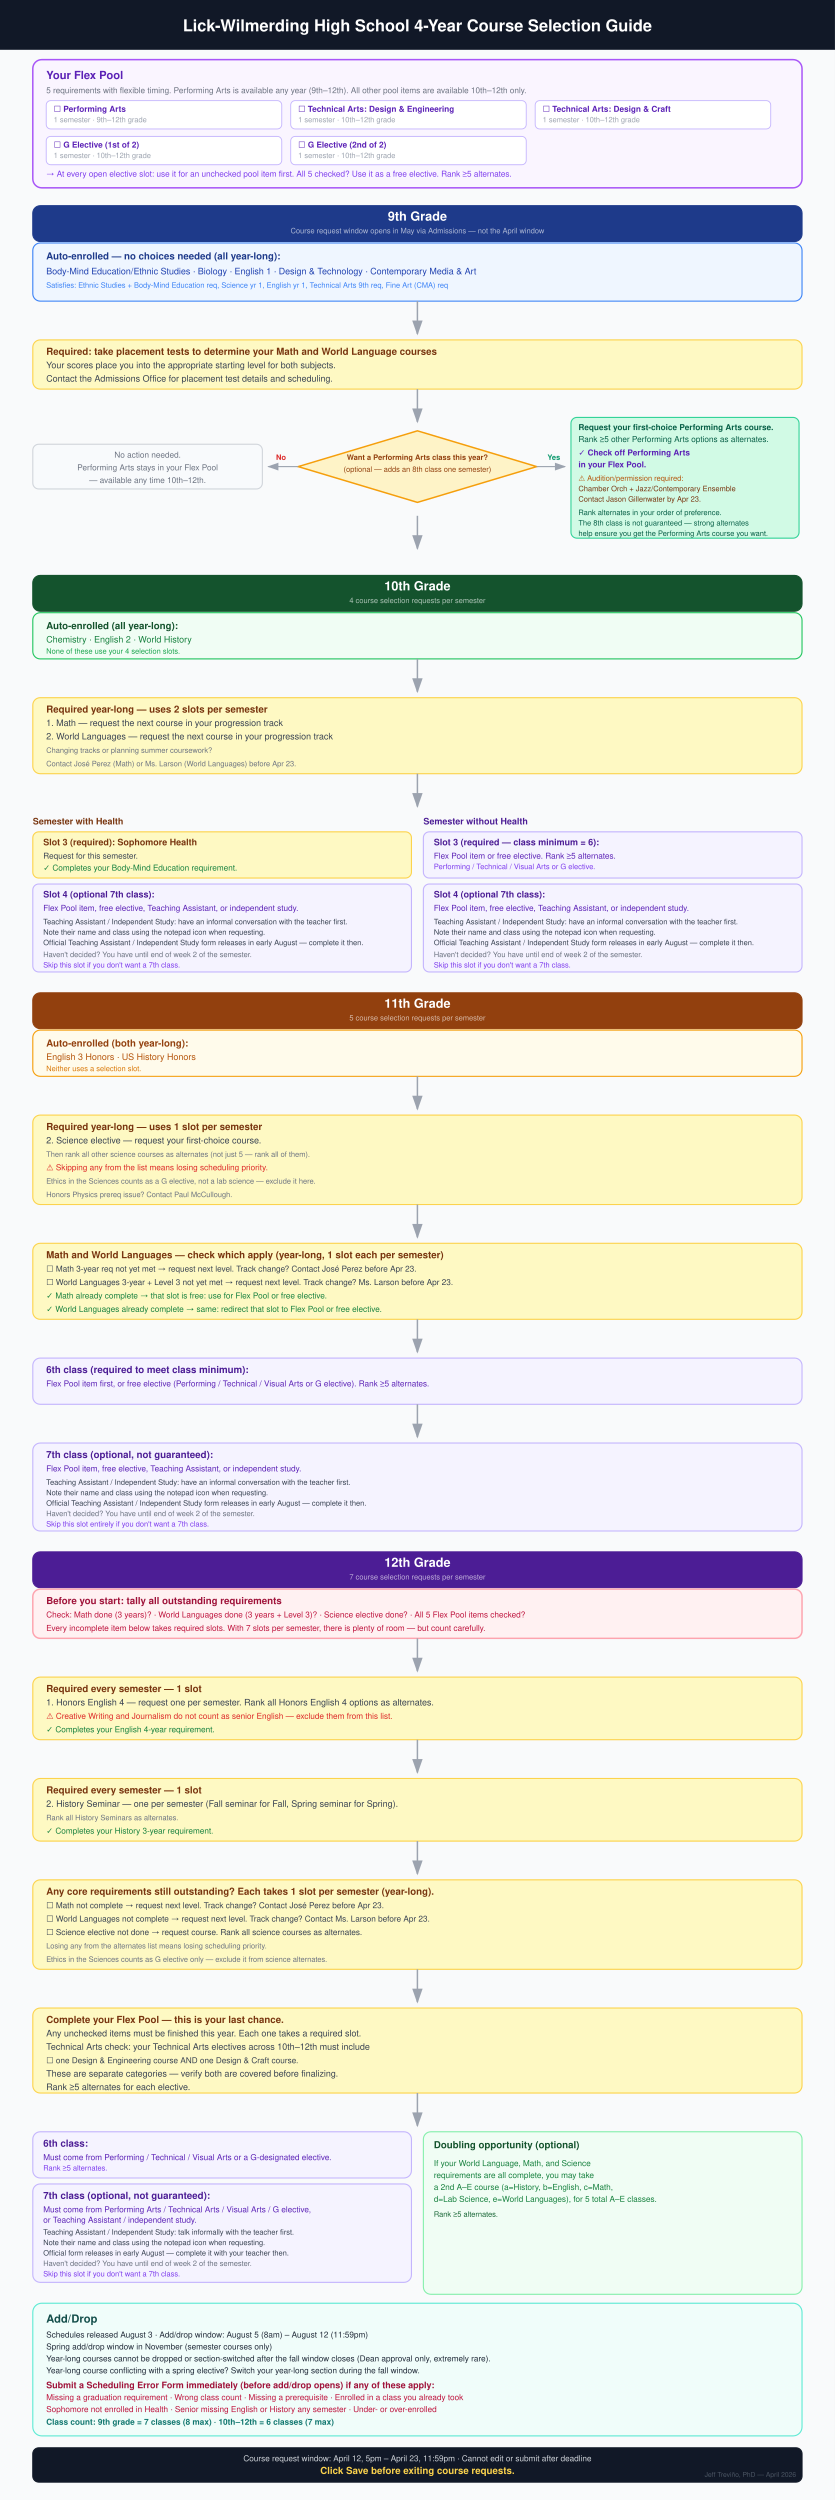
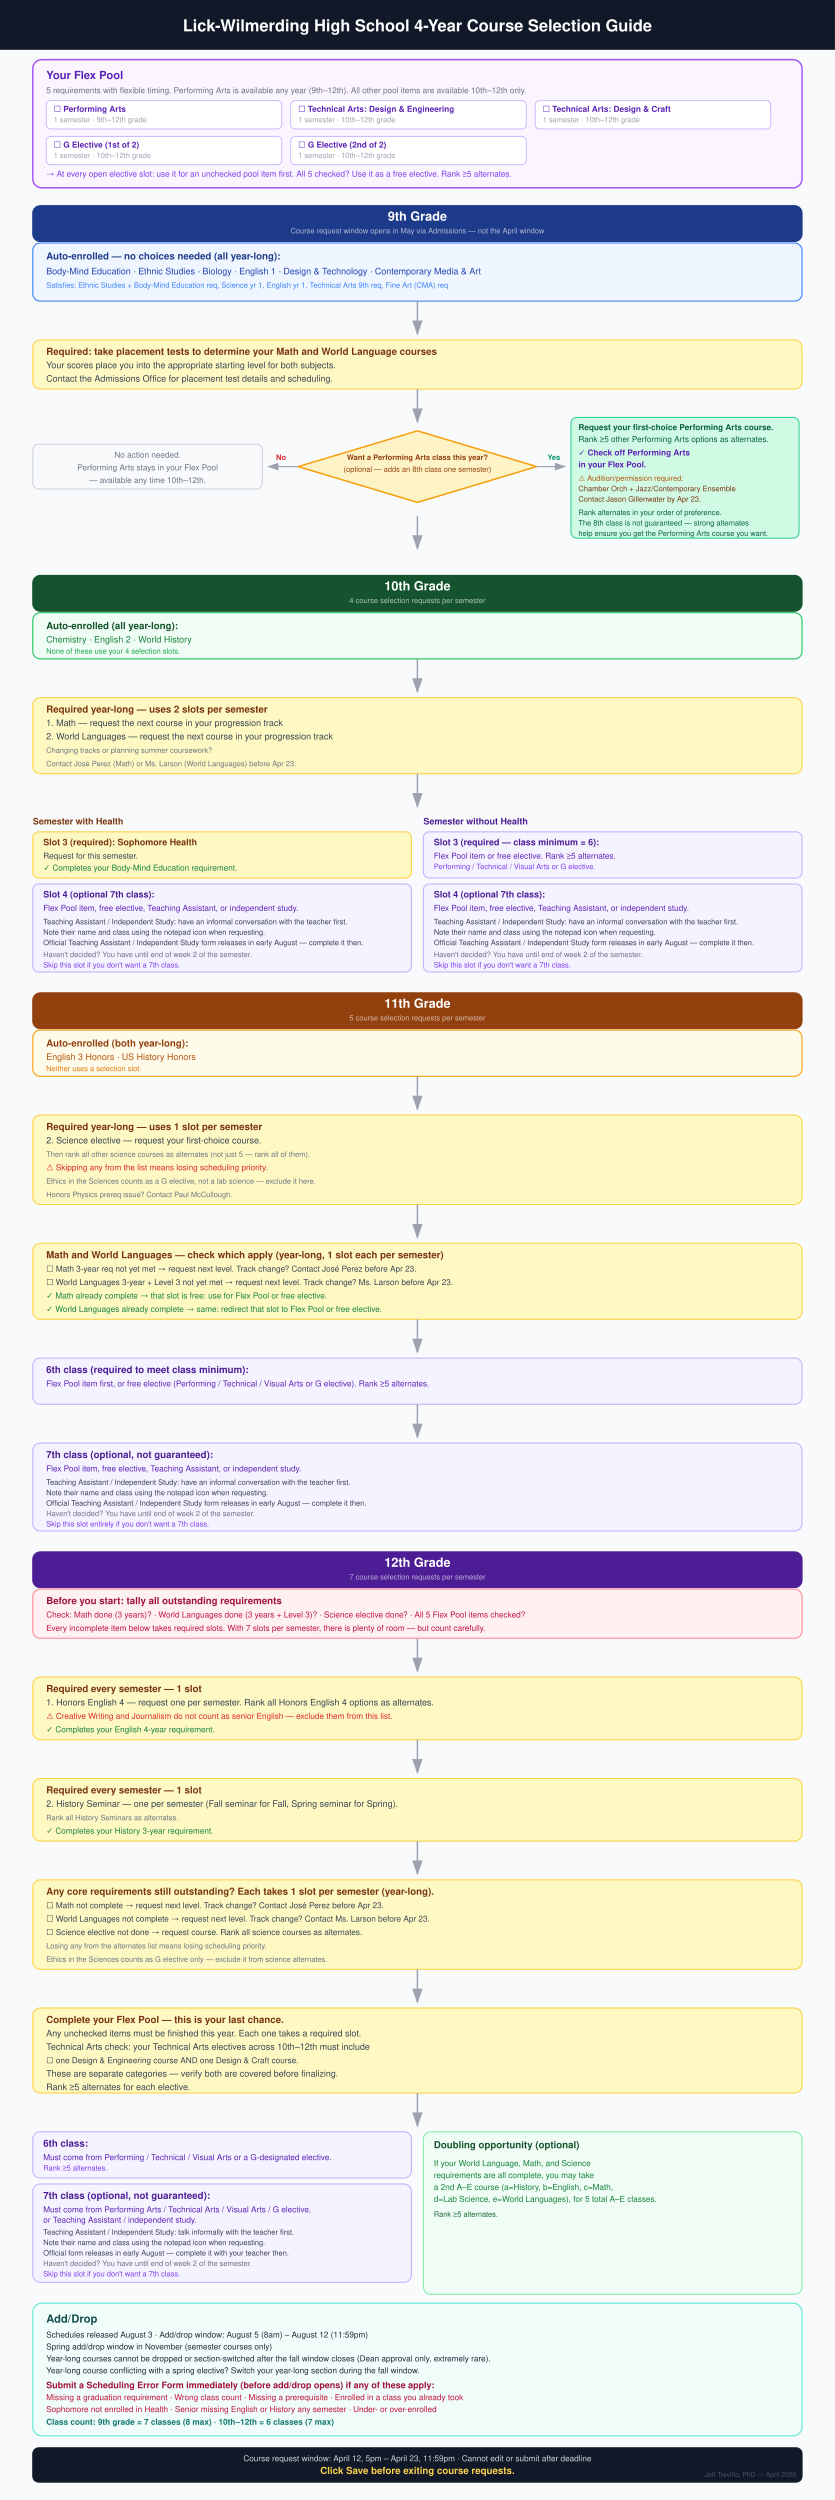
<svg xmlns="http://www.w3.org/2000/svg" viewBox="0 0 1120 3354" font-family="'Helvetica Neue', Helvetica, Arial, sans-serif">
  <defs>
    <marker id="arr" markerWidth="10" markerHeight="7" refX="9" refY="3.5" orient="auto">
      <polygon points="0 0, 10 3.5, 0 7" fill="#9CA3AF" />
    </marker>
  </defs>
  <rect width="1120" height="3354" fill="#F9FAFB" />
  <rect x="0" y="0" width="1120" height="66" rx="0" fill="#111827" stroke="#111827" stroke-width="1.5" />
  <text x="560" y="42" font-size="22" fill="white" font-weight="bold" text-anchor="middle" opacity="1.0">Lick-Wilmerding High School 4-Year Course Selection Guide</text>
  <rect x="44" y="80" width="1032" height="172" rx="12" fill="#FAF5FF" stroke="#A855F7" stroke-width="2" />
  <text x="62" y="106" font-size="15" fill="#5B21B6" font-weight="bold" text-anchor="start" opacity="1.0">Your Flex Pool</text>
  <text x="62" y="125" font-size="11" fill="#6B7280" font-weight="normal" text-anchor="start" opacity="1.0">5 requirements with flexible timing. Performing Arts is available any year (9th–12th). All other pool items are available 10th–12th only.</text>
  <rect x="62" y="135" width="316" height="38" rx="6" fill="white" stroke="#C4B5FD" stroke-width="1.2" />
  <text x="72" y="150" font-size="11" fill="#5B21B6" font-weight="bold" text-anchor="start" opacity="1.0">☐  Performing Arts</text>
  <text x="72" y="164" font-size="10" fill="#9CA3AF" font-weight="normal" text-anchor="start" opacity="1.0">1 semester  ·  9th–12th grade</text>
  <rect x="390" y="135" width="316" height="38" rx="6" fill="white" stroke="#C4B5FD" stroke-width="1.2" />
  <text x="400" y="150" font-size="11" fill="#5B21B6" font-weight="bold" text-anchor="start" opacity="1.0">☐  Technical Arts: Design &amp; Engineering</text>
  <text x="400" y="164" font-size="10" fill="#9CA3AF" font-weight="normal" text-anchor="start" opacity="1.0">1 semester  ·  10th–12th grade</text>
  <rect x="718" y="135" width="316" height="38" rx="6" fill="white" stroke="#C4B5FD" stroke-width="1.2" />
  <text x="728" y="150" font-size="11" fill="#5B21B6" font-weight="bold" text-anchor="start" opacity="1.0">☐  Technical Arts: Design &amp; Craft</text>
  <text x="728" y="164" font-size="10" fill="#9CA3AF" font-weight="normal" text-anchor="start" opacity="1.0">1 semester  ·  10th–12th grade</text>
  <rect x="62" y="183" width="316" height="38" rx="6" fill="white" stroke="#C4B5FD" stroke-width="1.2" />
  <text x="72" y="198" font-size="11" fill="#5B21B6" font-weight="bold" text-anchor="start" opacity="1.0">☐  G Elective  (1st of 2)</text>
  <text x="72" y="212" font-size="10" fill="#9CA3AF" font-weight="normal" text-anchor="start" opacity="1.0">1 semester  ·  10th–12th grade</text>
  <rect x="390" y="183" width="316" height="38" rx="6" fill="white" stroke="#C4B5FD" stroke-width="1.2" />
  <text x="400" y="198" font-size="11" fill="#5B21B6" font-weight="bold" text-anchor="start" opacity="1.0">☐  G Elective  (2nd of 2)</text>
  <text x="400" y="212" font-size="10" fill="#9CA3AF" font-weight="normal" text-anchor="start" opacity="1.0">1 semester  ·  10th–12th grade</text>
  <text x="62" y="237" font-size="11" fill="#7C3AED" font-weight="normal" text-anchor="start" opacity="1.0">→  At every open elective slot: use it for an unchecked pool item first. All 5 checked? Use it as a free elective. Rank ≥5 alternates.</text>
  <rect x="44" y="276" width="1032" height="48" rx="10" fill="#1E3A8A" stroke="#1E3A8A" stroke-width="1.5" />
  <text x="560" y="296" font-size="17" fill="white" font-weight="bold" text-anchor="middle" opacity="1.0">9th Grade</text>
  <text x="560" y="313" font-size="10" fill="rgba(255,255,255,0.65)" font-weight="normal" text-anchor="middle" opacity="1.0">Course request window opens in May via Admissions — not the April window</text>
  <rect x="44" y="326" width="1032" height="78" rx="10" fill="#EFF6FF" stroke="#3B82F6" stroke-width="1.5" />
  <text x="62" y="348" font-size="13" fill="#1E3A8A" font-weight="bold" text-anchor="start" opacity="1.0">Auto-enrolled — no choices needed (all year-long):</text>
-   <text x="62" y="368" font-size="12" fill="#1E40AF" font-weight="normal" text-anchor="start" opacity="1.0">Body-Mind Education/Ethnic Studies  ·  Biology  ·  English 1  ·  Design &amp; Technology  ·  Contemporary Media &amp; Art</text>
+   <text x="62" y="368" font-size="12" fill="#1E40AF" font-weight="normal" text-anchor="start" opacity="1.0">Body-Mind Education  ·  Ethnic Studies  ·  Biology  ·  English 1  ·  Design &amp; Technology  ·  Contemporary Media &amp; Art</text>
  <text x="62" y="386" font-size="10" fill="#3B82F6" font-weight="normal" text-anchor="start" opacity="1.0">Satisfies: Ethnic Studies + Body-Mind Education req, Science yr 1, English yr 1, Technical Arts 9th req, Fine Art (CMA) req</text>
  <line x1="560" y1="404" x2="560" y2="448" stroke="#9CA3AF" stroke-width="2" marker-end="url(#arr)" />
  <rect x="44" y="456" width="1032" height="66" rx="10" fill="#FEF9C3" stroke="#FCD34D" stroke-width="1.5" />
  <text x="62" y="476" font-size="13" fill="#78350F" font-weight="bold" text-anchor="start" opacity="1.0">Required: take placement tests to determine your Math and World Language courses</text>
  <text x="62" y="494" font-size="12" fill="#374151" font-weight="normal" text-anchor="start" opacity="1.0">Your scores place you into the appropriate starting level for both subjects.</text>
  <text x="62" y="512" font-size="12" fill="#374151" font-weight="normal" text-anchor="start" opacity="1.0">Contact the Admissions Office for placement test details and scheduling.</text>
  <line x1="560" y1="522" x2="560" y2="566" stroke="#9CA3AF" stroke-width="2" marker-end="url(#arr)" />
  <polygon points="560,578 720,626 560,674 400,626" fill="#FEF3C7" stroke="#F59E0B" stroke-width="2" />
  <text x="560" y="617" font-size="10" fill="#92400E" font-weight="bold" text-anchor="middle" opacity="1.0">Want a Performing Arts class this year?</text>
  <text x="560" y="633" font-size="10" fill="#92400E" font-weight="normal" text-anchor="middle" opacity="1.0">(optional — adds an 8th class one semester)</text>
  <line x1="720" y1="626" x2="758" y2="626" stroke="#9CA3AF" stroke-width="1.5" marker-end="url(#arr)" />
  <text x="743" y="617" font-size="10" fill="#059669" font-weight="bold" text-anchor="middle" opacity="1.0">Yes</text>
  <rect x="766" y="560" width="306" height="162" rx="8" fill="#D1FAE5" stroke="#34D399" stroke-width="1.5" />
  <text x="776" y="577" font-size="11" fill="#065F46" font-weight="bold" text-anchor="start" opacity="1.0">Request your first-choice Performing Arts course.</text>
  <text x="776" y="593" font-size="11" fill="#065F46" font-weight="normal" text-anchor="start" opacity="1.0">Rank ≥5 other Performing Arts options as alternates.</text>
  <text x="776" y="611" font-size="11" fill="#5B21B6" font-weight="bold" text-anchor="start" opacity="1.0">✓  Check off Performing Arts</text>
  <text x="776" y="627" font-size="11" fill="#5B21B6" font-weight="bold" text-anchor="start" opacity="1.0">    in your Flex Pool.</text>
  <text x="776" y="645" font-size="10" fill="#B45309" font-weight="normal" text-anchor="start" opacity="1.0">⚠  Audition/permission required:</text>
  <text x="776" y="659" font-size="10" fill="#78350F" font-weight="normal" text-anchor="start" opacity="1.0">    Chamber Orch + Jazz/Contemporary Ensemble</text>
  <text x="776" y="673" font-size="10" fill="#78350F" font-weight="normal" text-anchor="start" opacity="1.0">    Contact Jason Gillenwater by Apr 23.</text>
  <text x="776" y="691" font-size="10" fill="#065F46" font-weight="normal" text-anchor="start" opacity="1.0">Rank alternates in your order of preference.</text>
  <text x="776" y="705" font-size="10" fill="#065F46" font-weight="normal" text-anchor="start" opacity="1.0">The 8th class is not guaranteed — strong alternates</text>
  <text x="776" y="719" font-size="10" fill="#065F46" font-weight="normal" text-anchor="start" opacity="1.0">help ensure you get the Performing Arts course you want.</text>
  <line x1="400" y1="626" x2="360" y2="626" stroke="#9CA3AF" stroke-width="1.5" marker-end="url(#arr)" />
  <text x="377" y="617" font-size="10" fill="#DC2626" font-weight="bold" text-anchor="middle" opacity="1.0">No</text>
  <rect x="44" y="596" width="308" height="60" rx="8" fill="#F8FAFC" stroke="#D1D5DB" stroke-width="1.5" />
  <text x="198" y="614" font-size="11" fill="#6B7280" font-weight="normal" text-anchor="middle" opacity="1.0">No action needed.</text>
  <text x="198" y="631" font-size="11" fill="#6B7280" font-weight="normal" text-anchor="middle" opacity="1.0">Performing Arts stays in your Flex Pool</text>
  <text x="198" y="648" font-size="11" fill="#6B7280" font-weight="normal" text-anchor="middle" opacity="1.0">— available any time 10th–12th.</text>
  <line x1="560" y1="692" x2="560" y2="736" stroke="#9CA3AF" stroke-width="2" marker-end="url(#arr)" />
  <rect x="44" y="772" width="1032" height="48" rx="10" fill="#14532D" stroke="#14532D" stroke-width="1.5" />
  <text x="560" y="792" font-size="17" fill="white" font-weight="bold" text-anchor="middle" opacity="1.0">10th Grade</text>
  <text x="560" y="809" font-size="10" fill="rgba(255,255,255,0.65)" font-weight="normal" text-anchor="middle" opacity="1.0">4 course selection requests per semester</text>
  <rect x="44" y="822" width="1032" height="62" rx="10" fill="#F0FDF4" stroke="#22C55E" stroke-width="1.5" />
  <text x="62" y="844" font-size="13" fill="#14532D" font-weight="bold" text-anchor="start" opacity="1.0">Auto-enrolled (all year-long):</text>
  <text x="62" y="862" font-size="12" fill="#15803D" font-weight="normal" text-anchor="start" opacity="1.0">Chemistry  ·  English 2  ·  World History</text>
  <text x="62" y="877" font-size="10" fill="#16A34A" font-weight="normal" text-anchor="start" opacity="1.0">None of these use your 4 selection slots.</text>
  <line x1="560" y1="884" x2="560" y2="928" stroke="#9CA3AF" stroke-width="2" marker-end="url(#arr)" />
  <rect x="44" y="936" width="1032" height="102" rx="10" fill="#FEF9C3" stroke="#FCD34D" stroke-width="1.5" />
  <text x="62" y="956" font-size="13" fill="#78350F" font-weight="bold" text-anchor="start" opacity="1.0">Required year-long — uses 2 slots per semester</text>
  <text x="62" y="974" font-size="12" fill="#374151" font-weight="normal" text-anchor="start" opacity="1.0">1.  Math — request the next course in your progression track</text>
  <text x="62" y="992" font-size="12" fill="#374151" font-weight="normal" text-anchor="start" opacity="1.0">2.  World Languages — request the next course in your progression track</text>
  <text x="62" y="1010" font-size="10" fill="#6B7280" font-weight="normal" text-anchor="start" opacity="1.0">   Changing tracks or planning summer coursework?</text>
  <text x="62" y="1028" font-size="10" fill="#6B7280" font-weight="normal" text-anchor="start" opacity="1.0">   Contact José Perez (Math) or Ms. Larson (World Languages) before Apr 23.</text>
  <line x1="560" y1="1038" x2="560" y2="1082" stroke="#9CA3AF" stroke-width="2" marker-end="url(#arr)" />
  <text x="44" y="1106" font-size="12" fill="#78350F" font-weight="bold" text-anchor="start" opacity="1.0">Semester with Health</text>
  <rect x="44" y="1116" width="508" height="62" rx="8" fill="#FEF9C3" stroke="#FCD34D" stroke-width="1.5" />
  <text x="58" y="1134" font-size="12" fill="#78350F" font-weight="bold" text-anchor="start" opacity="1.0">Slot 3 (required): Sophomore Health</text>
  <text x="58" y="1152" font-size="11" fill="#374151" font-weight="normal" text-anchor="start" opacity="1.0">Request for this semester.</text>
  <text x="58" y="1168" font-size="11" fill="#15803D" font-weight="normal" text-anchor="start" opacity="1.0">✓  Completes your Body-Mind Education requirement.</text>
  <rect x="44" y="1186" width="508" height="118" rx="8" fill="#F5F3FF" stroke="#C4B5FD" stroke-width="1.5" />
  <text x="58" y="1204" font-size="12" fill="#4C1D95" font-weight="bold" text-anchor="start" opacity="1.0">Slot 4 (optional 7th class):</text>
  <text x="58" y="1222" font-size="11" fill="#5B21B6" font-weight="normal" text-anchor="start" opacity="1.0">Flex Pool item, free elective, Teaching Assistant, or independent study.</text>
  <text x="58" y="1240" font-size="10" fill="#374151" font-weight="normal" text-anchor="start" opacity="1.0">Teaching Assistant / Independent Study: have an informal conversation with the teacher first.</text>
  <text x="58" y="1254" font-size="10" fill="#374151" font-weight="normal" text-anchor="start" opacity="1.0">Note their name and class using the notepad icon when requesting.</text>
  <text x="58" y="1268" font-size="10" fill="#374151" font-weight="normal" text-anchor="start" opacity="1.0">Official Teaching Assistant / Independent Study form releases in early August — complete it then.</text>
  <text x="58" y="1284" font-size="10" fill="#6B7280" font-weight="normal" text-anchor="start" opacity="1.0">Haven't decided? You have until end of week 2 of the semester.</text>
  <text x="58" y="1298" font-size="10" fill="#7C3AED" font-weight="normal" text-anchor="start" opacity="1.0">Skip this slot if you don't want a 7th class.</text>
  <text x="568" y="1106" font-size="12" fill="#4C1D95" font-weight="bold" text-anchor="start" opacity="1.0">Semester without Health</text>
  <rect x="568" y="1116" width="508" height="62" rx="8" fill="#F5F3FF" stroke="#C4B5FD" stroke-width="1.5" />
  <text x="582" y="1134" font-size="12" fill="#4C1D95" font-weight="bold" text-anchor="start" opacity="1.0">Slot 3 (required — class minimum = 6):</text>
  <text x="582" y="1152" font-size="11" fill="#5B21B6" font-weight="normal" text-anchor="start" opacity="1.0">Flex Pool item or free elective. Rank ≥5 alternates.</text>
  <text x="582" y="1166" font-size="10" fill="#7C3AED" font-weight="normal" text-anchor="start" opacity="1.0">Performing / Technical / Visual Arts or G elective.</text>
  <rect x="568" y="1186" width="508" height="118" rx="8" fill="#F5F3FF" stroke="#C4B5FD" stroke-width="1.5" />
  <text x="582" y="1204" font-size="12" fill="#4C1D95" font-weight="bold" text-anchor="start" opacity="1.0">Slot 4 (optional 7th class):</text>
  <text x="582" y="1222" font-size="11" fill="#5B21B6" font-weight="normal" text-anchor="start" opacity="1.0">Flex Pool item, free elective, Teaching Assistant, or independent study.</text>
  <text x="582" y="1240" font-size="10" fill="#374151" font-weight="normal" text-anchor="start" opacity="1.0">Teaching Assistant / Independent Study: have an informal conversation with the teacher first.</text>
  <text x="582" y="1254" font-size="10" fill="#374151" font-weight="normal" text-anchor="start" opacity="1.0">Note their name and class using the notepad icon when requesting.</text>
  <text x="582" y="1268" font-size="10" fill="#374151" font-weight="normal" text-anchor="start" opacity="1.0">Official Teaching Assistant / Independent Study form releases in early August — complete it then.</text>
  <text x="582" y="1284" font-size="10" fill="#6B7280" font-weight="normal" text-anchor="start" opacity="1.0">Haven't decided? You have until end of week 2 of the semester.</text>
  <text x="582" y="1298" font-size="10" fill="#7C3AED" font-weight="normal" text-anchor="start" opacity="1.0">Skip this slot if you don't want a 7th class.</text>
  <rect x="44" y="1332" width="1032" height="48" rx="10" fill="#92400E" stroke="#92400E" stroke-width="1.5" />
  <text x="560" y="1352" font-size="17" fill="white" font-weight="bold" text-anchor="middle" opacity="1.0">11th Grade</text>
  <text x="560" y="1369" font-size="10" fill="rgba(255,255,255,0.65)" font-weight="normal" text-anchor="middle" opacity="1.0">5 course selection requests per semester</text>
  <rect x="44" y="1382" width="1032" height="62" rx="10" fill="#FFFBEB" stroke="#F59E0B" stroke-width="1.5" />
  <text x="62" y="1404" font-size="13" fill="#92400E" font-weight="bold" text-anchor="start" opacity="1.0">Auto-enrolled (both year-long):</text>
  <text x="62" y="1422" font-size="12" fill="#B45309" font-weight="normal" text-anchor="start" opacity="1.0">English 3 Honors  ·  US History Honors</text>
  <text x="62" y="1437" font-size="10" fill="#D97706" font-weight="normal" text-anchor="start" opacity="1.0">Neither uses a selection slot.</text>
  <line x1="560" y1="1444" x2="560" y2="1488" stroke="#9CA3AF" stroke-width="2" marker-end="url(#arr)" />
  <rect x="44" y="1496" width="1032" height="120" rx="10" fill="#FEF9C3" stroke="#FCD34D" stroke-width="1.5" />
  <text x="62" y="1516" font-size="13" fill="#78350F" font-weight="bold" text-anchor="start" opacity="1.0">Required year-long — uses 1 slot per semester</text>
  <text x="62" y="1534" font-size="12" fill="#374151" font-weight="normal" text-anchor="start" opacity="1.0">2.  Science elective — request your first-choice course.</text>
  <text x="62" y="1552" font-size="10" fill="#6B7280" font-weight="normal" text-anchor="start" opacity="1.0">   Then rank all other science courses as alternates (not just 5 — rank all of them).</text>
  <text x="62" y="1570" font-size="11" fill="#DC2626" font-weight="normal" text-anchor="start" opacity="1.0">⚠  Skipping any from the list means losing scheduling priority.</text>
  <text x="62" y="1588" font-size="10" fill="#6B7280" font-weight="normal" text-anchor="start" opacity="1.0">   Ethics in the Sciences counts as a G elective, not a lab science — exclude it here.</text>
  <text x="62" y="1606" font-size="10" fill="#6B7280" font-weight="normal" text-anchor="start" opacity="1.0">   Honors Physics prereq issue? Contact Paul McCullough.</text>
  <line x1="560" y1="1616" x2="560" y2="1660" stroke="#9CA3AF" stroke-width="2" marker-end="url(#arr)" />
  <rect x="44" y="1668" width="1032" height="102" rx="10" fill="#FEF9C3" stroke="#FCD34D" stroke-width="1.5" />
  <text x="62" y="1688" font-size="13" fill="#78350F" font-weight="bold" text-anchor="start" opacity="1.0">Math and World Languages — check which apply (year-long, 1 slot each per semester)</text>
  <text x="62" y="1706" font-size="11" fill="#374151" font-weight="normal" text-anchor="start" opacity="1.0">☐  Math 3-year req not yet met  →  request next level. Track change? Contact José Perez before Apr 23.</text>
  <text x="62" y="1724" font-size="11" fill="#374151" font-weight="normal" text-anchor="start" opacity="1.0">☐  World Languages 3-year + Level 3 not yet met  →  request next level. Track change? Ms. Larson before Apr 23.</text>
  <text x="62" y="1742" font-size="11" fill="#15803D" font-weight="normal" text-anchor="start" opacity="1.0">✓  Math already complete  →  that slot is free: use for Flex Pool or free elective.</text>
  <text x="62" y="1760" font-size="11" fill="#15803D" font-weight="normal" text-anchor="start" opacity="1.0">✓  World Languages already complete  →  same: redirect that slot to Flex Pool or free elective.</text>
  <line x1="560" y1="1770" x2="560" y2="1814" stroke="#9CA3AF" stroke-width="2" marker-end="url(#arr)" />
  <rect x="44" y="1822" width="1032" height="62" rx="10" fill="#F5F3FF" stroke="#C4B5FD" stroke-width="1.5" />
  <text x="62" y="1842" font-size="13" fill="#4C1D95" font-weight="bold" text-anchor="start" opacity="1.0">6th class (required to meet class minimum):</text>
  <text x="62" y="1860" font-size="11" fill="#5B21B6" font-weight="normal" text-anchor="start" opacity="1.0">Flex Pool item first, or free elective (Performing / Technical / Visual Arts or G elective). Rank ≥5 alternates.</text>
  <line x1="560" y1="1884" x2="560" y2="1928" stroke="#9CA3AF" stroke-width="2" marker-end="url(#arr)" />
  <rect x="44" y="1936" width="1032" height="118" rx="10" fill="#F5F3FF" stroke="#C4B5FD" stroke-width="1.5" />
  <text x="62" y="1956" font-size="13" fill="#4C1D95" font-weight="bold" text-anchor="start" opacity="1.0">7th class (optional, not guaranteed):</text>
  <text x="62" y="1974" font-size="11" fill="#5B21B6" font-weight="normal" text-anchor="start" opacity="1.0">Flex Pool item, free elective, Teaching Assistant, or independent study.</text>
  <text x="62" y="1992" font-size="10" fill="#374151" font-weight="normal" text-anchor="start" opacity="1.0">Teaching Assistant / Independent Study: have an informal conversation with the teacher first.</text>
  <text x="62" y="2006" font-size="10" fill="#374151" font-weight="normal" text-anchor="start" opacity="1.0">Note their name and class using the notepad icon when requesting.</text>
  <text x="62" y="2020" font-size="10" fill="#374151" font-weight="normal" text-anchor="start" opacity="1.0">Official Teaching Assistant / Independent Study form releases in early August — complete it then.</text>
  <text x="62" y="2034" font-size="10" fill="#6B7280" font-weight="normal" text-anchor="start" opacity="1.0">Haven't decided? You have until end of week 2 of the semester.</text>
  <text x="62" y="2048" font-size="10" fill="#7C3AED" font-weight="normal" text-anchor="start" opacity="1.0">Skip this slot entirely if you don't want a 7th class.</text>
  <rect x="44" y="2082" width="1032" height="48" rx="10" fill="#4C1D95" stroke="#4C1D95" stroke-width="1.5" />
  <text x="560" y="2102" font-size="17" fill="white" font-weight="bold" text-anchor="middle" opacity="1.0">12th Grade</text>
  <text x="560" y="2119" font-size="10" fill="rgba(255,255,255,0.65)" font-weight="normal" text-anchor="middle" opacity="1.0">7 course selection requests per semester</text>
  <rect x="44" y="2132" width="1032" height="66" rx="10" fill="#FFF1F2" stroke="#FDA4AF" stroke-width="2" />
  <text x="62" y="2152" font-size="13" fill="#9F1239" font-weight="bold" text-anchor="start" opacity="1.0">Before you start: tally all outstanding requirements</text>
  <text x="62" y="2170" font-size="11" fill="#BE123C" font-weight="normal" text-anchor="start" opacity="1.0">Check: Math done (3 years)?  ·  World Languages done (3 years + Level 3)?  ·  Science elective done?  ·  All 5 Flex Pool items checked?</text>
  <text x="62" y="2188" font-size="11" fill="#BE123C" font-weight="normal" text-anchor="start" opacity="1.0">Every incomplete item below takes required slots. With 7 slots per semester, there is plenty of room — but count carefully.</text>
  <line x1="560" y1="2198" x2="560" y2="2242" stroke="#9CA3AF" stroke-width="2" marker-end="url(#arr)" />
  <rect x="44" y="2250" width="1032" height="84" rx="10" fill="#FEF9C3" stroke="#FCD34D" stroke-width="1.5" />
  <text x="62" y="2270" font-size="13" fill="#78350F" font-weight="bold" text-anchor="start" opacity="1.0">Required every semester — 1 slot</text>
  <text x="62" y="2288" font-size="12" fill="#374151" font-weight="normal" text-anchor="start" opacity="1.0">1.  Honors English 4 — request one per semester. Rank all Honors English 4 options as alternates.</text>
  <text x="62" y="2306" font-size="11" fill="#DC2626" font-weight="normal" text-anchor="start" opacity="1.0">⚠  Creative Writing and Journalism do not count as senior English — exclude them from this list.</text>
  <text x="62" y="2324" font-size="11" fill="#15803D" font-weight="normal" text-anchor="start" opacity="1.0">✓  Completes your English 4-year requirement.</text>
  <line x1="560" y1="2334" x2="560" y2="2378" stroke="#9CA3AF" stroke-width="2" marker-end="url(#arr)" />
  <rect x="44" y="2386" width="1032" height="84" rx="10" fill="#FEF9C3" stroke="#FCD34D" stroke-width="1.5" />
  <text x="62" y="2406" font-size="13" fill="#78350F" font-weight="bold" text-anchor="start" opacity="1.0">Required every semester — 1 slot</text>
  <text x="62" y="2424" font-size="12" fill="#374151" font-weight="normal" text-anchor="start" opacity="1.0">2.  History Seminar — one per semester (Fall seminar for Fall, Spring seminar for Spring).</text>
  <text x="62" y="2442" font-size="10" fill="#6B7280" font-weight="normal" text-anchor="start" opacity="1.0">   Rank all History Seminars as alternates.</text>
  <text x="62" y="2460" font-size="11" fill="#15803D" font-weight="normal" text-anchor="start" opacity="1.0">✓  Completes your History 3-year requirement.</text>
  <line x1="560" y1="2470" x2="560" y2="2514" stroke="#9CA3AF" stroke-width="2" marker-end="url(#arr)" />
  <rect x="44" y="2522" width="1032" height="120" rx="10" fill="#FEF9C3" stroke="#FCD34D" stroke-width="1.5" />
  <text x="62" y="2542" font-size="13" fill="#78350F" font-weight="bold" text-anchor="start" opacity="1.0">Any core requirements still outstanding? Each takes 1 slot per semester (year-long).</text>
  <text x="62" y="2560" font-size="11" fill="#374151" font-weight="normal" text-anchor="start" opacity="1.0">☐  Math not complete  →  request next level. Track change? Contact José Perez before Apr 23.</text>
  <text x="62" y="2578" font-size="11" fill="#374151" font-weight="normal" text-anchor="start" opacity="1.0">☐  World Languages not complete  →  request next level. Track change? Contact Ms. Larson before Apr 23.</text>
  <text x="62" y="2596" font-size="11" fill="#374151" font-weight="normal" text-anchor="start" opacity="1.0">☐  Science elective not done  →  request course. Rank all science courses as alternates.</text>
  <text x="62" y="2614" font-size="10" fill="#6B7280" font-weight="normal" text-anchor="start" opacity="1.0">   Losing any from the alternates list means losing scheduling priority.</text>
  <text x="62" y="2632" font-size="10" fill="#6B7280" font-weight="normal" text-anchor="start" opacity="1.0">   Ethics in the Sciences counts as G elective only — exclude it from science alternates.</text>
  <line x1="560" y1="2642" x2="560" y2="2686" stroke="#9CA3AF" stroke-width="2" marker-end="url(#arr)" />
  <rect x="44" y="2694" width="1032" height="114" rx="10" fill="#FEF9C3" stroke="#FCD34D" stroke-width="1.5" />
  <text x="62" y="2714" font-size="13" fill="#78350F" font-weight="bold" text-anchor="start" opacity="1.0">Complete your Flex Pool — this is your last chance.</text>
  <text x="62" y="2732" font-size="12" fill="#374151" font-weight="normal" text-anchor="start" opacity="1.0">Any unchecked items must be finished this year. Each one takes a required slot.</text>
  <text x="62" y="2750" font-size="12" fill="#374151" font-weight="normal" text-anchor="start" opacity="1.0">Technical Arts check: your Technical Arts electives across 10th–12th must include</text>
  <text x="62" y="2768" font-size="11" fill="#374151" font-weight="normal" text-anchor="start" opacity="1.0">☐  one Design &amp; Engineering course  AND  one Design &amp; Craft course.</text>
  <text x="62" y="2786" font-size="12" fill="#374151" font-weight="normal" text-anchor="start" opacity="1.0">These are separate categories — verify both are covered before finalizing.</text>
  <text x="62" y="2804" font-size="12" fill="#374151" font-weight="normal" text-anchor="start" opacity="1.0">Rank ≥5 alternates for each elective.</text>
  <line x1="560" y1="2808" x2="560" y2="2852" stroke="#9CA3AF" stroke-width="2" marker-end="url(#arr)" />
  <rect x="44" y="2860" width="508" height="62" rx="10" fill="#F5F3FF" stroke="#C4B5FD" stroke-width="1.5" />
  <text x="58" y="2880" font-size="13" fill="#4C1D95" font-weight="bold" text-anchor="start" opacity="1.0">6th class:</text>
  <text x="58" y="2898" font-size="11" fill="#5B21B6" font-weight="normal" text-anchor="start" opacity="1.0">Must come from Performing / Technical / Visual Arts or a G-designated elective.</text>
  <text x="58" y="2912" font-size="10" fill="#7C3AED" font-weight="normal" text-anchor="start" opacity="1.0">Rank ≥5 alternates.</text>
  <rect x="44" y="2930" width="508" height="132" rx="10" fill="#F5F3FF" stroke="#C4B5FD" stroke-width="1.5" />
  <text x="58" y="2950" font-size="13" fill="#4C1D95" font-weight="bold" text-anchor="start" opacity="1.0">7th class (optional, not guaranteed):</text>
  <text x="58" y="2968" font-size="11" fill="#5B21B6" font-weight="normal" text-anchor="start" opacity="1.0">Must come from Performing Arts / Technical Arts / Visual Arts / G elective,</text>
  <text x="58" y="2982" font-size="11" fill="#5B21B6" font-weight="normal" text-anchor="start" opacity="1.0">or Teaching Assistant / independent study.</text>
  <text x="58" y="2998" font-size="10" fill="#374151" font-weight="normal" text-anchor="start" opacity="1.0">Teaching Assistant / Independent Study: talk informally with the teacher first.</text>
  <text x="58" y="3012" font-size="10" fill="#374151" font-weight="normal" text-anchor="start" opacity="1.0">Note their name and class using the notepad icon when requesting.</text>
  <text x="58" y="3026" font-size="10" fill="#374151" font-weight="normal" text-anchor="start" opacity="1.0">Official form releases in early August — complete it with your teacher then.</text>
  <text x="58" y="3040" font-size="10" fill="#6B7280" font-weight="normal" text-anchor="start" opacity="1.0">Haven't decided? You have until end of week 2 of the semester.</text>
  <text x="58" y="3054" font-size="10" fill="#7C3AED" font-weight="normal" text-anchor="start" opacity="1.0">Skip this slot if you don't want a 7th class.</text>
  <rect x="568" y="2860" width="508" height="218" rx="10" fill="#F0FDF4" stroke="#86EFAC" stroke-width="1.5" />
  <text x="582" y="2882" font-size="13" fill="#14532D" font-weight="bold" text-anchor="start" opacity="1.0">Doubling opportunity (optional)</text>
  <text x="582" y="2906" font-size="11" fill="#15803D" font-weight="normal" text-anchor="start" opacity="1.0">If your World Language, Math, and Science</text>
  <text x="582" y="2922" font-size="11" fill="#15803D" font-weight="normal" text-anchor="start" opacity="1.0">requirements are all complete, you may take</text>
  <text x="582" y="2938" font-size="11" fill="#15803D" font-weight="normal" text-anchor="start" opacity="1.0">a 2nd A–E course (a=History, b=English, c=Math,</text>
  <text x="582" y="2954" font-size="11" fill="#15803D" font-weight="normal" text-anchor="start" opacity="1.0">d=Lab Science, e=World Languages), for 5 total A–E classes.</text>
  <text x="582" y="2974" font-size="10" fill="#166534" font-weight="normal" text-anchor="start" opacity="1.0">Rank ≥5 alternates.</text>
  <rect x="44" y="3090" width="1032" height="178" rx="12" fill="#F0FDFA" stroke="#5EEAD4" stroke-width="1.5" />
  <text x="62" y="3116" font-size="15" fill="#134E4A" font-weight="bold" text-anchor="start" opacity="1.0">Add/Drop</text>
  <text x="62" y="3136" font-size="11" fill="#1F2937" font-weight="normal" text-anchor="start" opacity="1.0">Schedules released August 3  ·  Add/drop window: August 5 (8am) – August 12 (11:59pm)</text>
  <text x="62" y="3152" font-size="11" fill="#1F2937" font-weight="normal" text-anchor="start" opacity="1.0">Spring add/drop window in November (semester courses only)</text>
  <text x="62" y="3168" font-size="11" fill="#1F2937" font-weight="normal" text-anchor="start" opacity="1.0">Year-long courses cannot be dropped or section-switched after the fall window closes (Dean approval only, extremely rare).</text>
  <text x="62" y="3184" font-size="11" fill="#1F2937" font-weight="normal" text-anchor="start" opacity="1.0">Year-long course conflicting with a spring elective? Switch your year-long section during the fall window.</text>
  <text x="62" y="3204" font-size="12" fill="#9F1239" font-weight="bold" text-anchor="start" opacity="1.0">Submit a Scheduling Error Form immediately (before add/drop opens) if any of these apply:</text>
  <text x="62" y="3220" font-size="11" fill="#BE123C" font-weight="normal" text-anchor="start" opacity="1.0">   Missing a graduation requirement  ·  Wrong class count  ·  Missing a prerequisite  ·  Enrolled in a class you already took</text>
  <text x="62" y="3236" font-size="11" fill="#BE123C" font-weight="normal" text-anchor="start" opacity="1.0">   Sophomore not enrolled in Health  ·  Senior missing English or History any semester  ·  Under- or over-enrolled</text>
  <text x="62" y="3253" font-size="11" fill="#0F766E" font-weight="bold" text-anchor="start" opacity="1.0">Class count: 9th grade = 7 classes (8 max)   ·   10th–12th = 6 classes (7 max)</text>
  <rect x="44" y="3284" width="1032" height="46" rx="8" fill="#111827" stroke="#111827" stroke-width="1.5" />
  <text x="560" y="3302" font-size="11" fill="#D1D5DB" font-weight="normal" text-anchor="middle" opacity="1.0">Course request window:  April 12, 5pm  –  April 23, 11:59pm  ·  Cannot edit or submit after deadline</text>
  <text x="560" y="3319" font-size="13" fill="#FCD34D" font-weight="bold" text-anchor="middle" opacity="1.0">Click Save before exiting course requests.</text>
  <text x="1068" y="3323" font-size="9" fill="#4B5563" font-weight="normal" text-anchor="end" opacity="1.0">Jeff Treviño, PhD  —  April 2026</text>
</svg>
